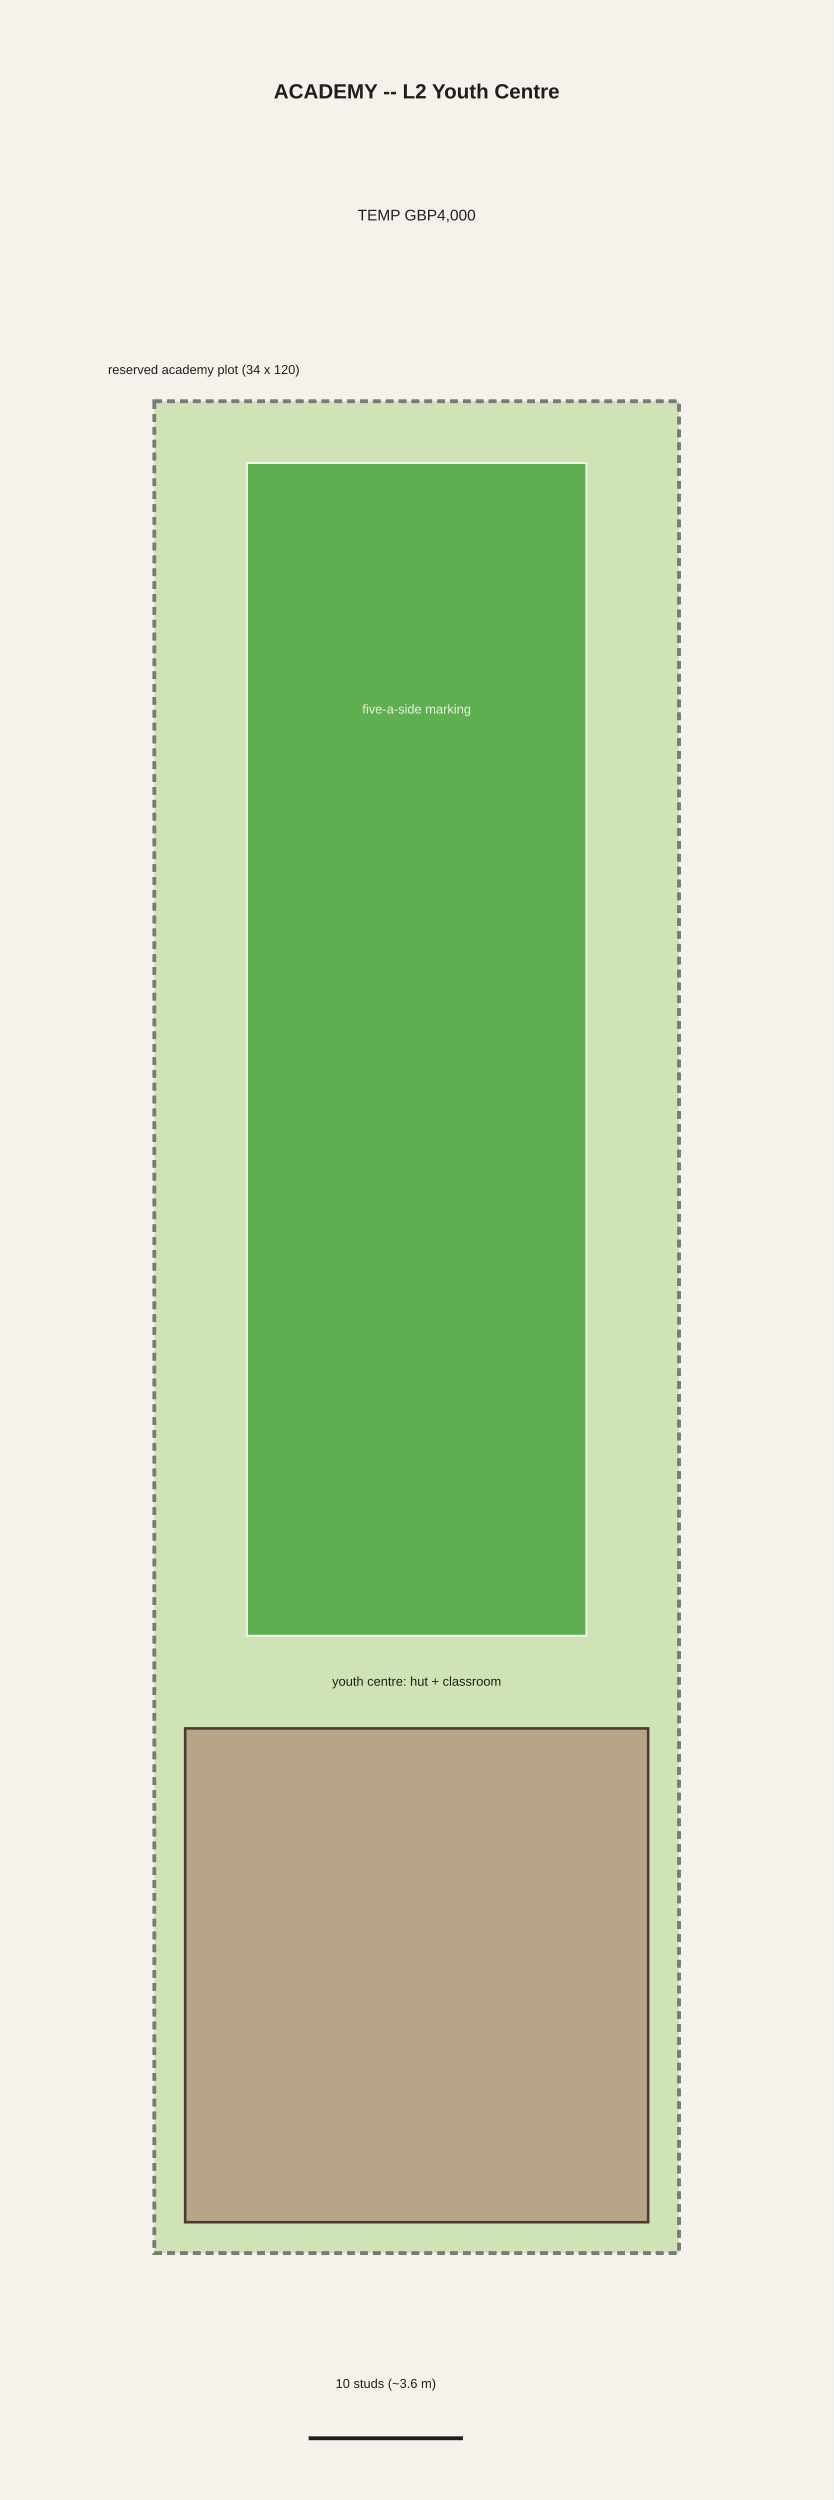
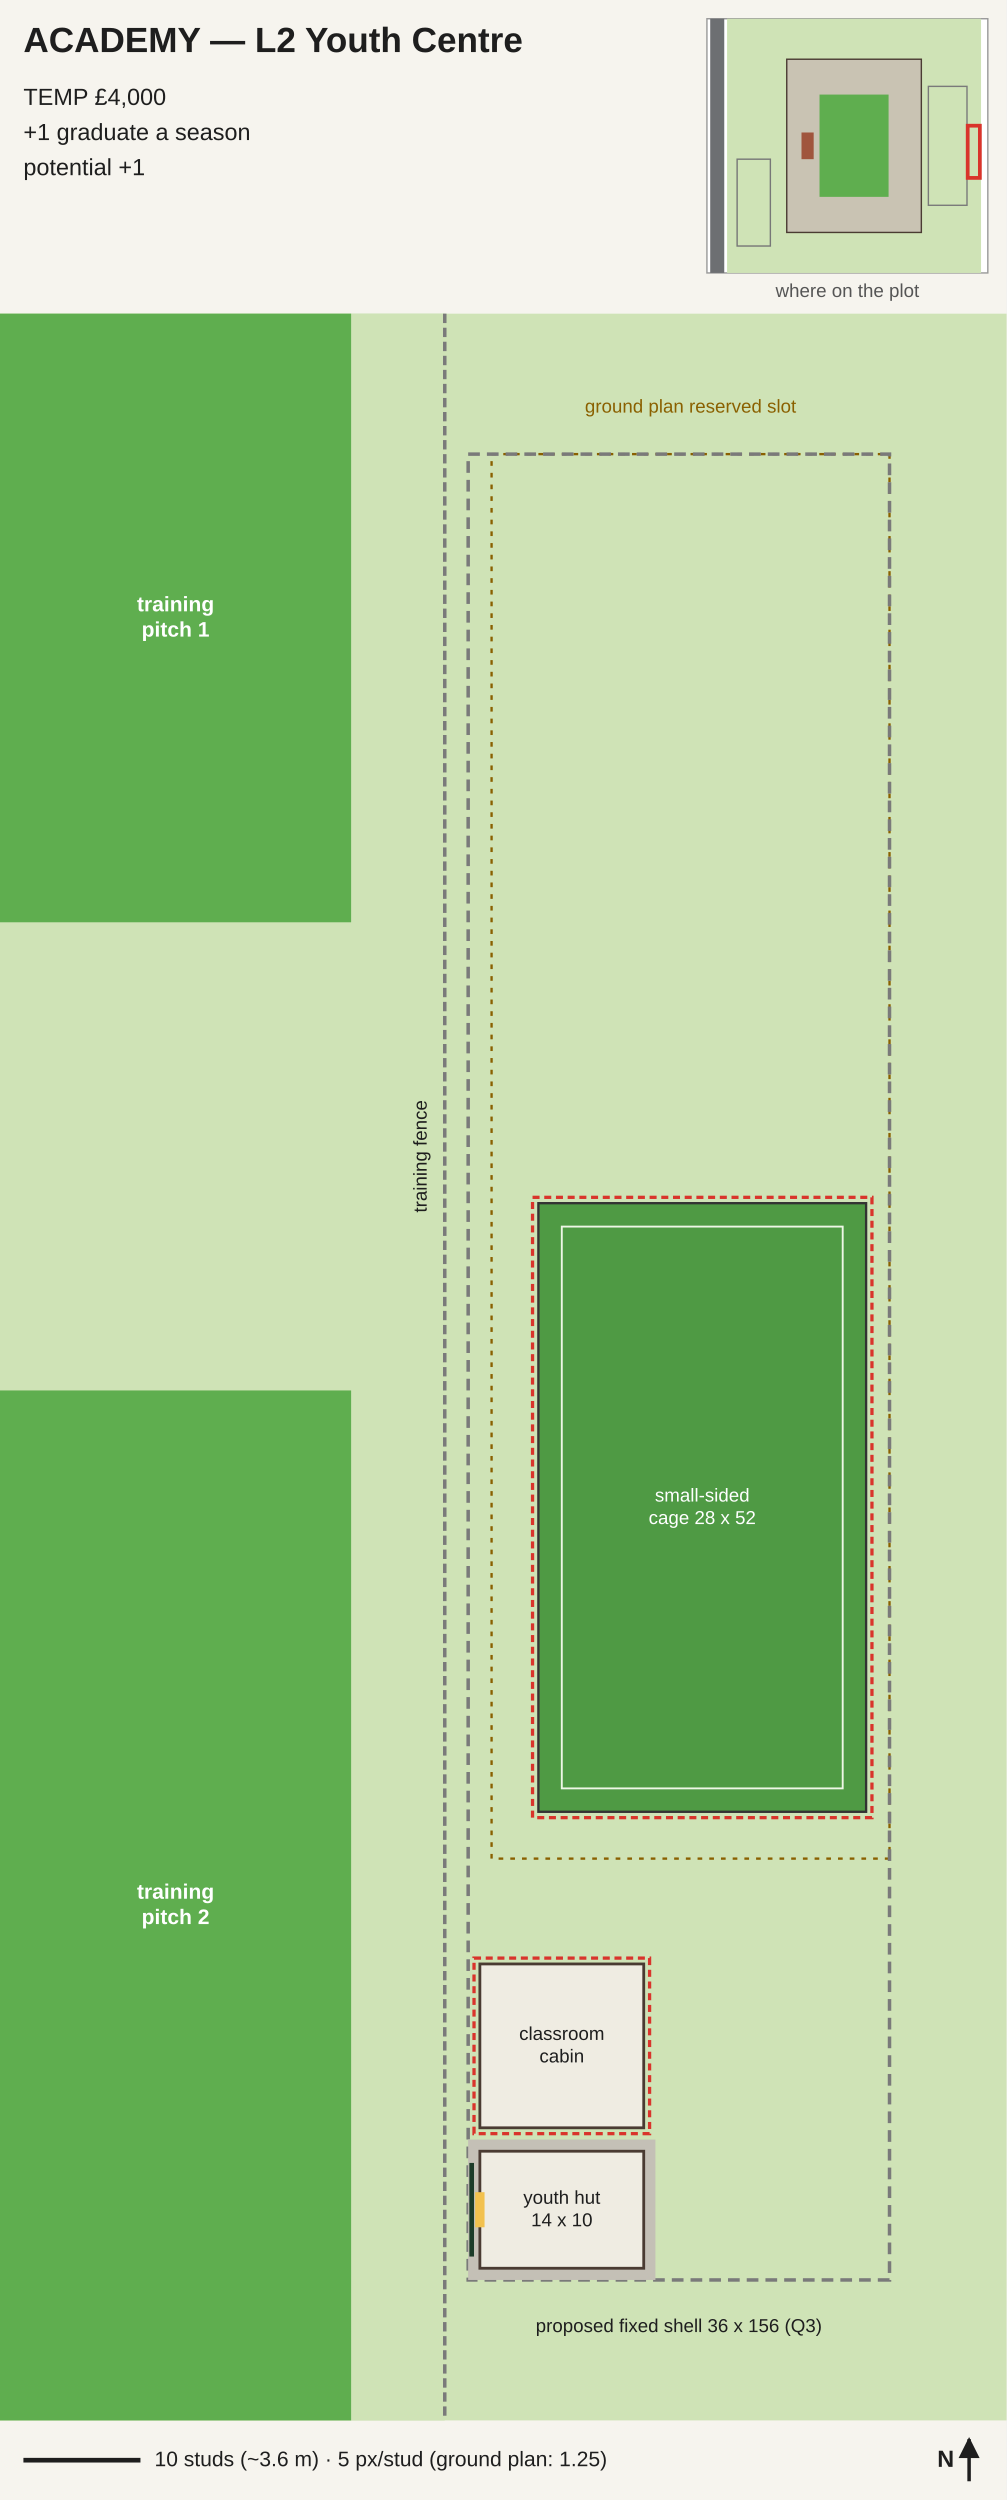
- <svg xmlns="http://www.w3.org/2000/svg" width="324" height="972" viewBox="0 0 324 972" font-family="Segoe UI, Arial, sans-serif">
+ <svg xmlns="http://www.w3.org/2000/svg" width="430" height="1068" viewBox="0 0 430 1068" font-family="Segoe UI, Arial, sans-serif">
  <defs>
    <marker id="arr" viewBox="0 0 10 10" refX="9" refY="5" markerWidth="6" markerHeight="6" orient="auto-start-reverse">
      <path d="M0,0 L10,5 L0,10 z" fill="context-stroke" />
    </marker>
  </defs>
-   <polygon points="0.0,0.0 324.0,0.0 324.0,972.0 0.0,972.0" fill="#f4f2ea" stroke="none" stroke-width="1" opacity="1.0" />
-   <polygon points="60.0,156.0 264.0,156.0 264.0,876.0 60.0,876.0" fill="#cfe3b6" stroke="#7a7a7a" stroke-width="1.5" stroke-dasharray="3,2" opacity="1.0" />
-   <text x="162.0" y="36.0" font-size="8" fill="#1e1e1e" text-anchor="middle" dominant-baseline="middle" font-weight="bold">ACADEMY -- L2 Youth Centre</text>
-   <text x="162.0" y="84.0" font-size="6" fill="#1e1e1e" text-anchor="middle" dominant-baseline="middle">TEMP GBP4,000</text>
-   <polyline points="120.0,948.0 180.0,948.0" fill="none" stroke="#1e1e1e" stroke-width="1.5" stroke-linejoin="round" opacity="1.0" />
-   <text x="150.0" y="927.0" font-size="5" fill="#1e1e1e" text-anchor="middle" dominant-baseline="middle">10 studs (~3.6 m)</text>
-   <polygon points="60.0,156.0 264.0,156.0 264.0,876.0 60.0,876.0" fill="none" stroke="#7a7a7a" stroke-width="1" stroke-dasharray="3,2" opacity="1.0" />
-   <text x="42.0" y="144.0" font-size="5" fill="#1e1e1e" text-anchor="start" dominant-baseline="middle">reserved academy plot (34 x 120)</text>
-   <polygon points="72.0,672.0 252.0,672.0 252.0,864.0 72.0,864.0" fill="#b9a48a" stroke="#4a3b32" stroke-width="1" opacity="1.0" />
-   <text x="162.0" y="654.0" font-size="5" fill="#1e1e1e" text-anchor="middle" dominant-baseline="middle">youth centre: hut + classroom</text>
-   <polygon points="96.0,180.0 228.0,180.0 228.0,636.0 96.0,636.0" fill="#5fae4f" stroke="#eef7e6" stroke-width="0.8" opacity="1.0" />
-   <text x="162.0" y="276.0" font-size="5" fill="#e8f5e2" text-anchor="middle" dominant-baseline="middle">five-a-side marking</text>
+   <polygon points="0.0,0.0 430.0,0.0 430.0,1068.0 0.0,1068.0" fill="#f6f4ee" stroke="none" stroke-width="1" opacity="1.0" />
+   <polygon points="0.0,134.0 430.0,134.0 430.0,1034.0 0.0,1034.0" fill="#cfe3b6" stroke="none" stroke-width="1" opacity="1.0" />
+   <text x="10.0" y="18.0" font-size="15" fill="#1e1e1e" text-anchor="start" dominant-baseline="middle" font-weight="bold">ACADEMY — L2 Youth Centre</text>
+   <text x="10.0" y="42.0" font-size="10" fill="#1e1e1e" text-anchor="start" dominant-baseline="middle">TEMP £4,000</text>
+   <text x="10.0" y="57.0" font-size="10" fill="#1e1e1e" text-anchor="start" dominant-baseline="middle">+1 graduate a season</text>
+   <text x="10.0" y="72.0" font-size="10" fill="#1e1e1e" text-anchor="start" dominant-baseline="middle">potential +1</text>
+   <polygon points="302.0,8.0 422.0,8.0 422.0,116.6 302.0,116.6" fill="#ffffff" stroke="#999" stroke-width="0.6" opacity="1.0" />
+   <polygon points="303.4,8.0 309.4,8.0 309.4,116.6 303.4,116.6" fill="#6d6f72" stroke="none" stroke-width="1" opacity="1.0" />
+   <polygon points="310.6,8.0 419.1,8.0 419.1,116.6 310.6,116.6" fill="#cfe3b6" stroke="none" stroke-width="1" opacity="1.0" />
+   <polygon points="336.1,25.3 393.6,25.3 393.6,99.3 336.1,99.3" fill="#c9c3b3" stroke="#4a3b32" stroke-width="0.6" opacity="1.0" />
+   <polygon points="350.1,40.4 379.6,40.4 379.6,84.1 350.1,84.1" fill="#5fae4f" stroke="none" stroke-width="1" opacity="1.0" />
+   <polygon points="342.4,56.6 347.6,56.6 347.6,68.0 342.4,68.0" fill="#a0553d" stroke="none" stroke-width="1" opacity="1.0" />
+   <polygon points="396.6,36.9 413.1,36.9 413.1,87.7 396.6,87.7" fill="none" stroke="#7a7a7a" stroke-width="0.6" opacity="1.0" />
+   <polygon points="314.9,68.0 329.1,68.0 329.1,105.1 314.9,105.1" fill="none" stroke="#777" stroke-width="0.6" opacity="1.0" />
+   <polygon points="413.4,53.7 418.6,53.7 418.6,76.0 413.4,76.0" fill="none" stroke="#d9342b" stroke-width="1.6" opacity="1.0" />
+   <text x="362.0" y="124.6" font-size="8" fill="#555" text-anchor="middle" dominant-baseline="middle">where on the plot</text>
+   <polyline points="10.0,1051.0 60.0,1051.0" fill="none" stroke="#1e1e1e" stroke-width="2" stroke-linejoin="round" opacity="1.0" />
+   <text x="66.0" y="1051.0" font-size="9" fill="#1e1e1e" text-anchor="start" dominant-baseline="middle">10 studs (~3.6 m)   ·   5 px/stud (ground plan: 1.25)</text>
+   <polyline points="414.0,1060.0 414.0,1042.0" fill="none" stroke="#1e1e1e" stroke-width="1.5" stroke-linejoin="round" marker-end="url(#arr)" opacity="1.0" />
+   <text x="404.0" y="1051.0" font-size="10" fill="#1e1e1e" text-anchor="middle" dominant-baseline="middle" font-weight="bold">N</text>
+   <polygon points="0.0,134.0 190.0,134.0 190.0,1034.0 0.0,1034.0" fill="#cfe3b6" stroke="none" stroke-width="1" opacity="1.0" />
+   <polygon points="0.0,594.0 150.0,594.0 150.0,1034.0 0.0,1034.0" fill="#5fae4f" stroke="none" stroke-width="1" opacity="1.0" />
+   <polygon points="0.0,134.0 150.0,134.0 150.0,394.0 0.0,394.0" fill="#5fae4f" stroke="none" stroke-width="1" opacity="1.0" />
+   <text x="75.0" y="808.6" font-size="9" fill="#fff" text-anchor="middle" dominant-baseline="middle" font-weight="bold">training</text>
+   <text x="75.0" y="819.4" font-size="9" fill="#fff" text-anchor="middle" dominant-baseline="middle" font-weight="bold">pitch 2</text>
+   <text x="75.0" y="258.6" font-size="9" fill="#fff" text-anchor="middle" dominant-baseline="middle" font-weight="bold">training</text>
+   <text x="75.0" y="269.4" font-size="9" fill="#fff" text-anchor="middle" dominant-baseline="middle" font-weight="bold">pitch 1</text>
+   <polyline points="190.0,134.0 190.0,1034.0" fill="none" stroke="#7a7a7a" stroke-width="1.5" stroke-linejoin="round" stroke-dasharray="4,2" opacity="1.0" />
+   <text x="180.0" y="494.0" font-size="8" fill="#1e1e1e" text-anchor="middle" dominant-baseline="middle" transform="rotate(-90 180.0 494.0)">training fence</text>
+   <polygon points="210.0,194.0 380.0,194.0 380.0,794.0 210.0,794.0" fill="none" stroke="#8a6000" stroke-width="1" stroke-dasharray="2,3" opacity="1.0" />
+   <text x="295.0" y="174.0" font-size="8" fill="#8a6000" text-anchor="middle" dominant-baseline="middle">ground plan reserved slot</text>
+   <polygon points="200.0,194.0 380.0,194.0 380.0,974.0 200.0,974.0" fill="none" stroke="#7a7a7a" stroke-width="1.5" stroke-dasharray="5,3" opacity="1.0" />
+   <text x="290.0" y="994.0" font-size="8" fill="#1e1e1e" text-anchor="middle" dominant-baseline="middle">proposed fixed shell 36 x 156 (Q3)</text>
+   <polygon points="200.0,914.0 280.0,914.0 280.0,974.0 200.0,974.0" fill="#c4c0b6" stroke="none" stroke-width="1" opacity="1.0" />
+   <polygon points="205.0,919.0 275.0,919.0 275.0,969.0 205.0,969.0" fill="#efece2" stroke="#4a3b32" stroke-width="1.2" opacity="1.0" />
+   <polygon points="203.0,936.5 207.0,936.5 207.0,951.5 203.0,951.5" fill="#f2c14e" stroke="none" stroke-width="1" opacity="1.0" />
+   <polygon points="200.5,924.0 202.5,924.0 202.5,964.0 200.5,964.0" fill="#1c3c28" stroke="none" stroke-width="1" opacity="1.0" />
+   <text x="240.0" y="939.2" font-size="8" fill="#1e1e1e" text-anchor="middle" dominant-baseline="middle">youth hut</text>
+   <text x="240.0" y="948.8" font-size="8" fill="#1e1e1e" text-anchor="middle" dominant-baseline="middle">14 x 10</text>
+   <polygon points="205.0,839.0 275.0,839.0 275.0,909.0 205.0,909.0" fill="#efece2" stroke="#4a3b32" stroke-width="1.2" opacity="1.0" />
+   <text x="240.0" y="869.2" font-size="8" fill="#1e1e1e" text-anchor="middle" dominant-baseline="middle">classroom</text>
+   <text x="240.0" y="878.8" font-size="8" fill="#1e1e1e" text-anchor="middle" dominant-baseline="middle">cabin</text>
+   <polygon points="202.5,836.5 277.5,836.5 277.5,911.5 202.5,911.5" fill="none" stroke="#d9342b" stroke-width="1.4" stroke-dasharray="3,2" opacity="1.0" />
+   <polygon points="230.0,514.0 370.0,514.0 370.0,774.0 230.0,774.0" fill="#4f9a44" stroke="#333" stroke-width="1" opacity="1.0" />
+   <polygon points="240.0,524.0 360.0,524.0 360.0,764.0 240.0,764.0" fill="none" stroke="#eef7e6" stroke-width="0.8" opacity="1.0" />
+   <text x="300.0" y="639.2" font-size="8" fill="#fff" text-anchor="middle" dominant-baseline="middle">small-sided</text>
+   <text x="300.0" y="648.8" font-size="8" fill="#fff" text-anchor="middle" dominant-baseline="middle">cage 28 x 52</text>
+   <polygon points="227.5,511.5 372.5,511.5 372.5,776.5 227.5,776.5" fill="none" stroke="#d9342b" stroke-width="1.4" stroke-dasharray="3,2" opacity="1.0" />
</svg>
